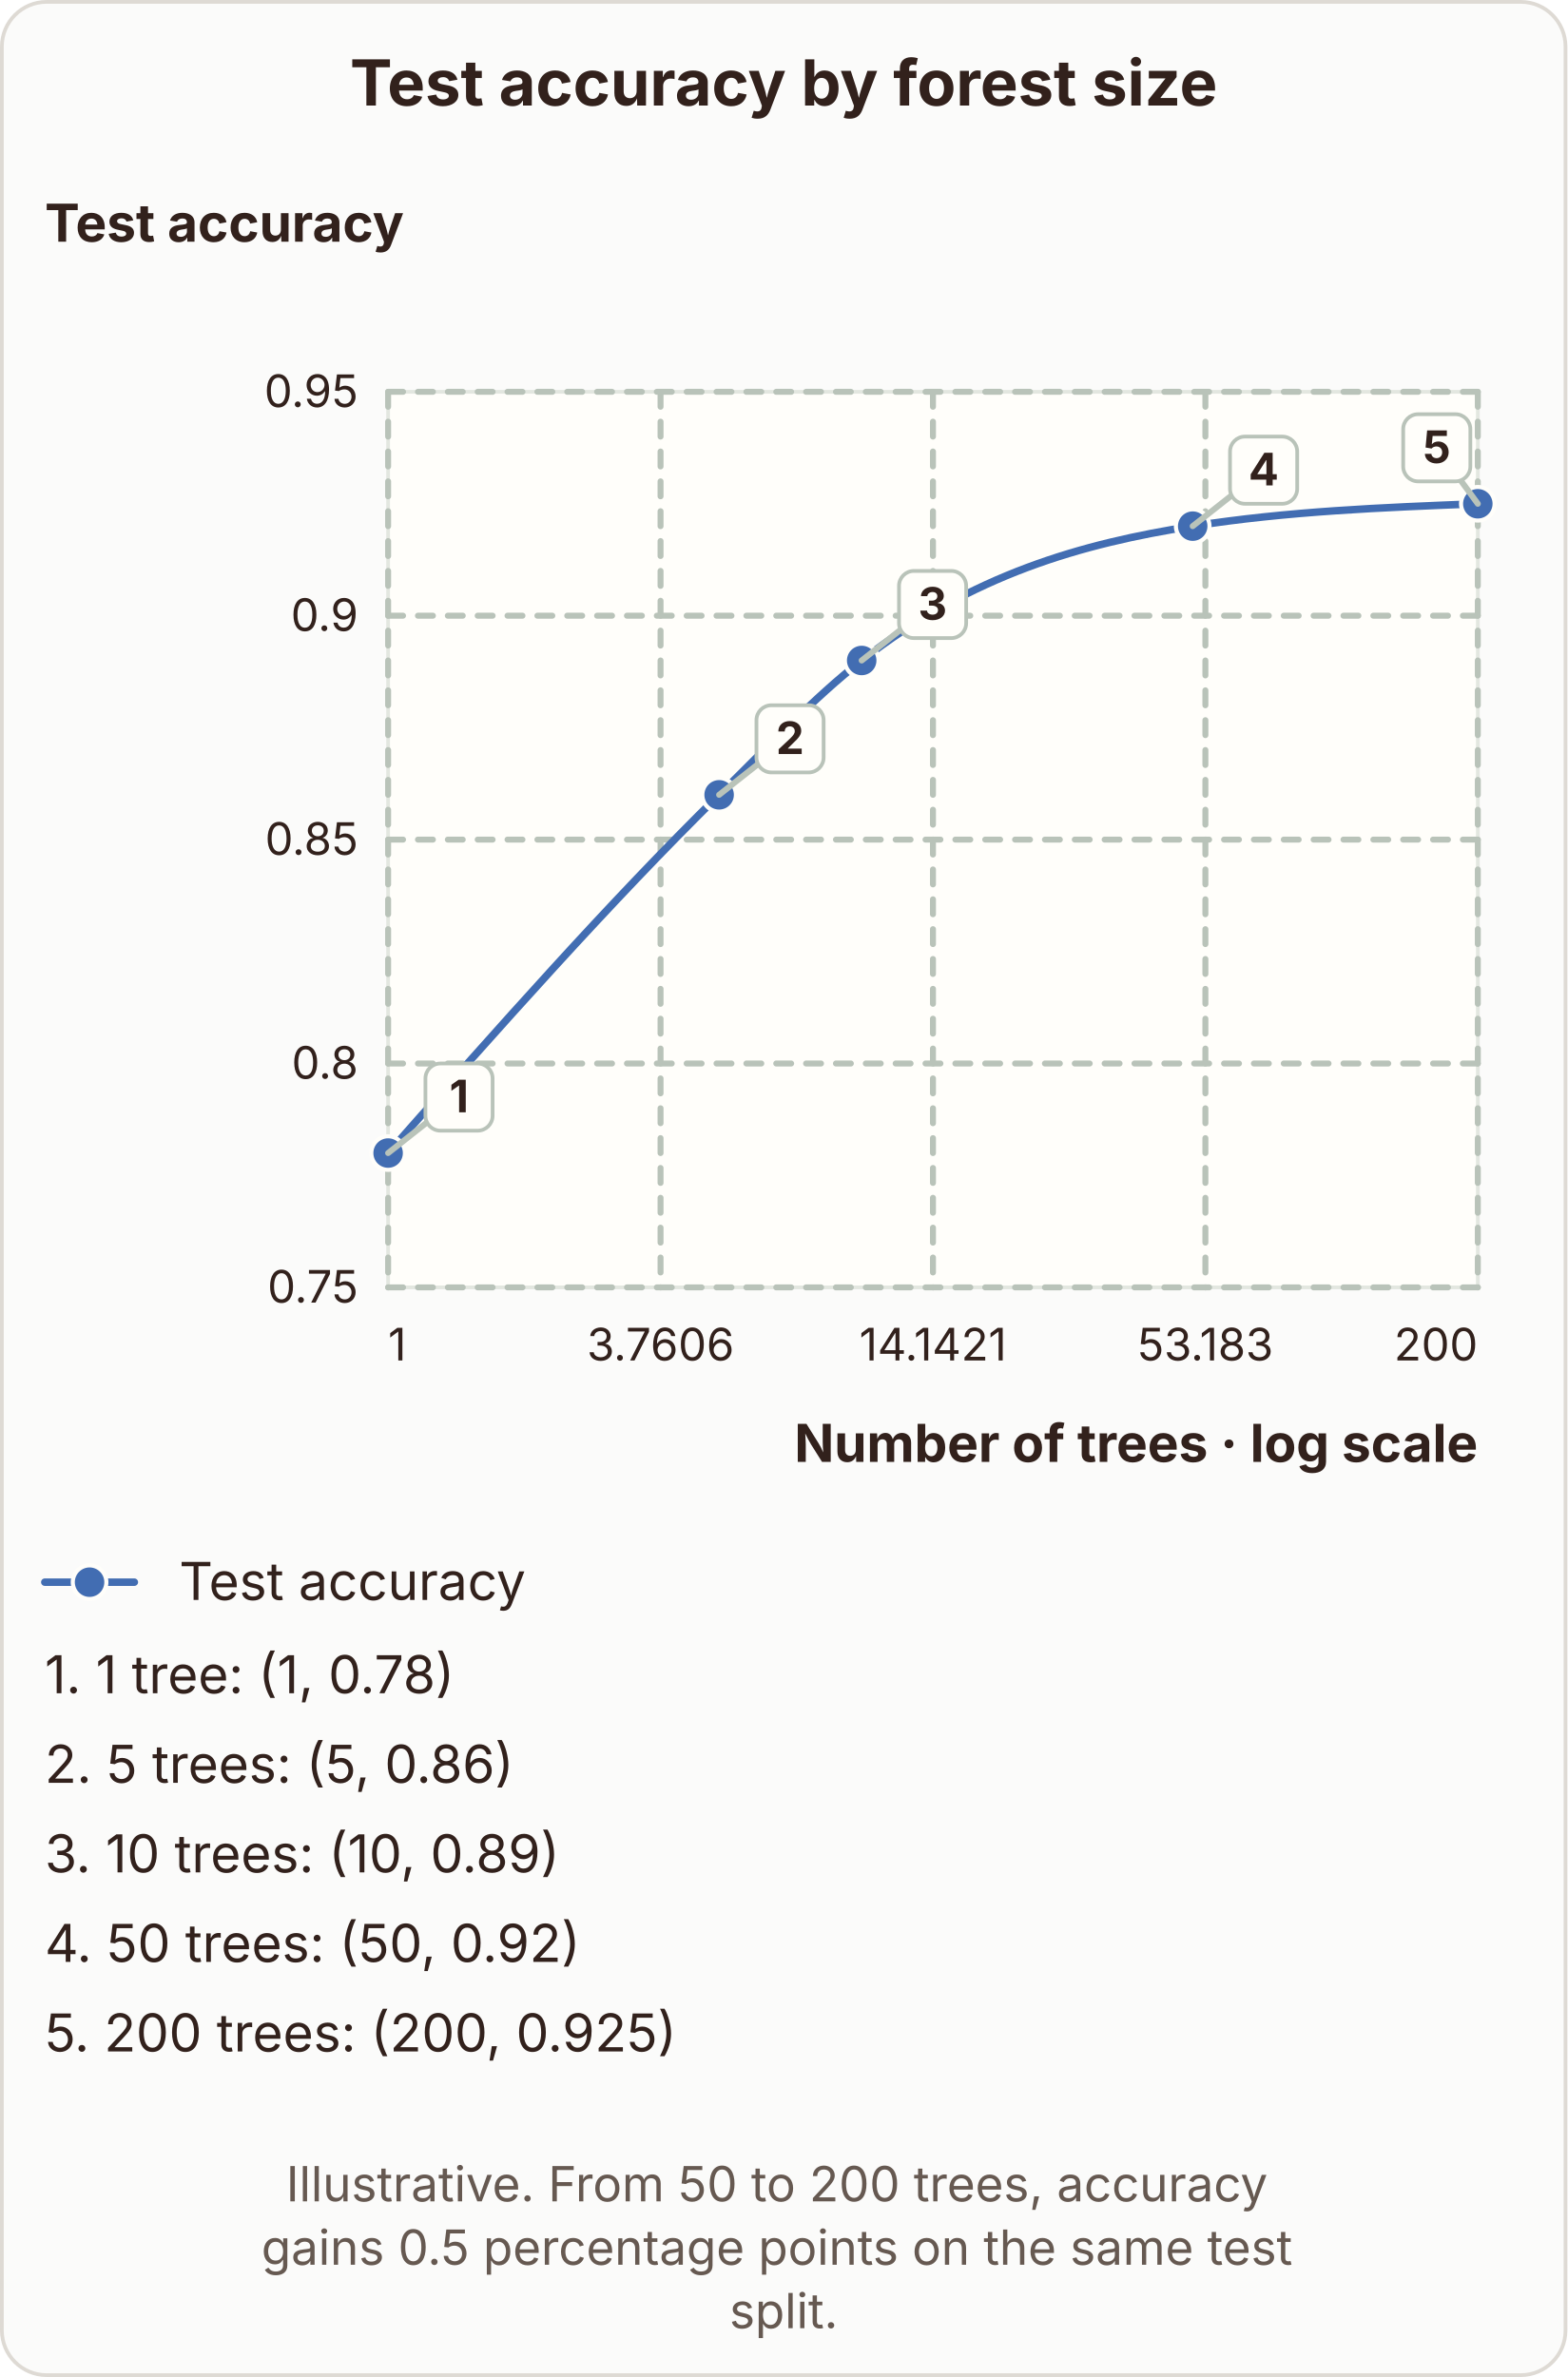
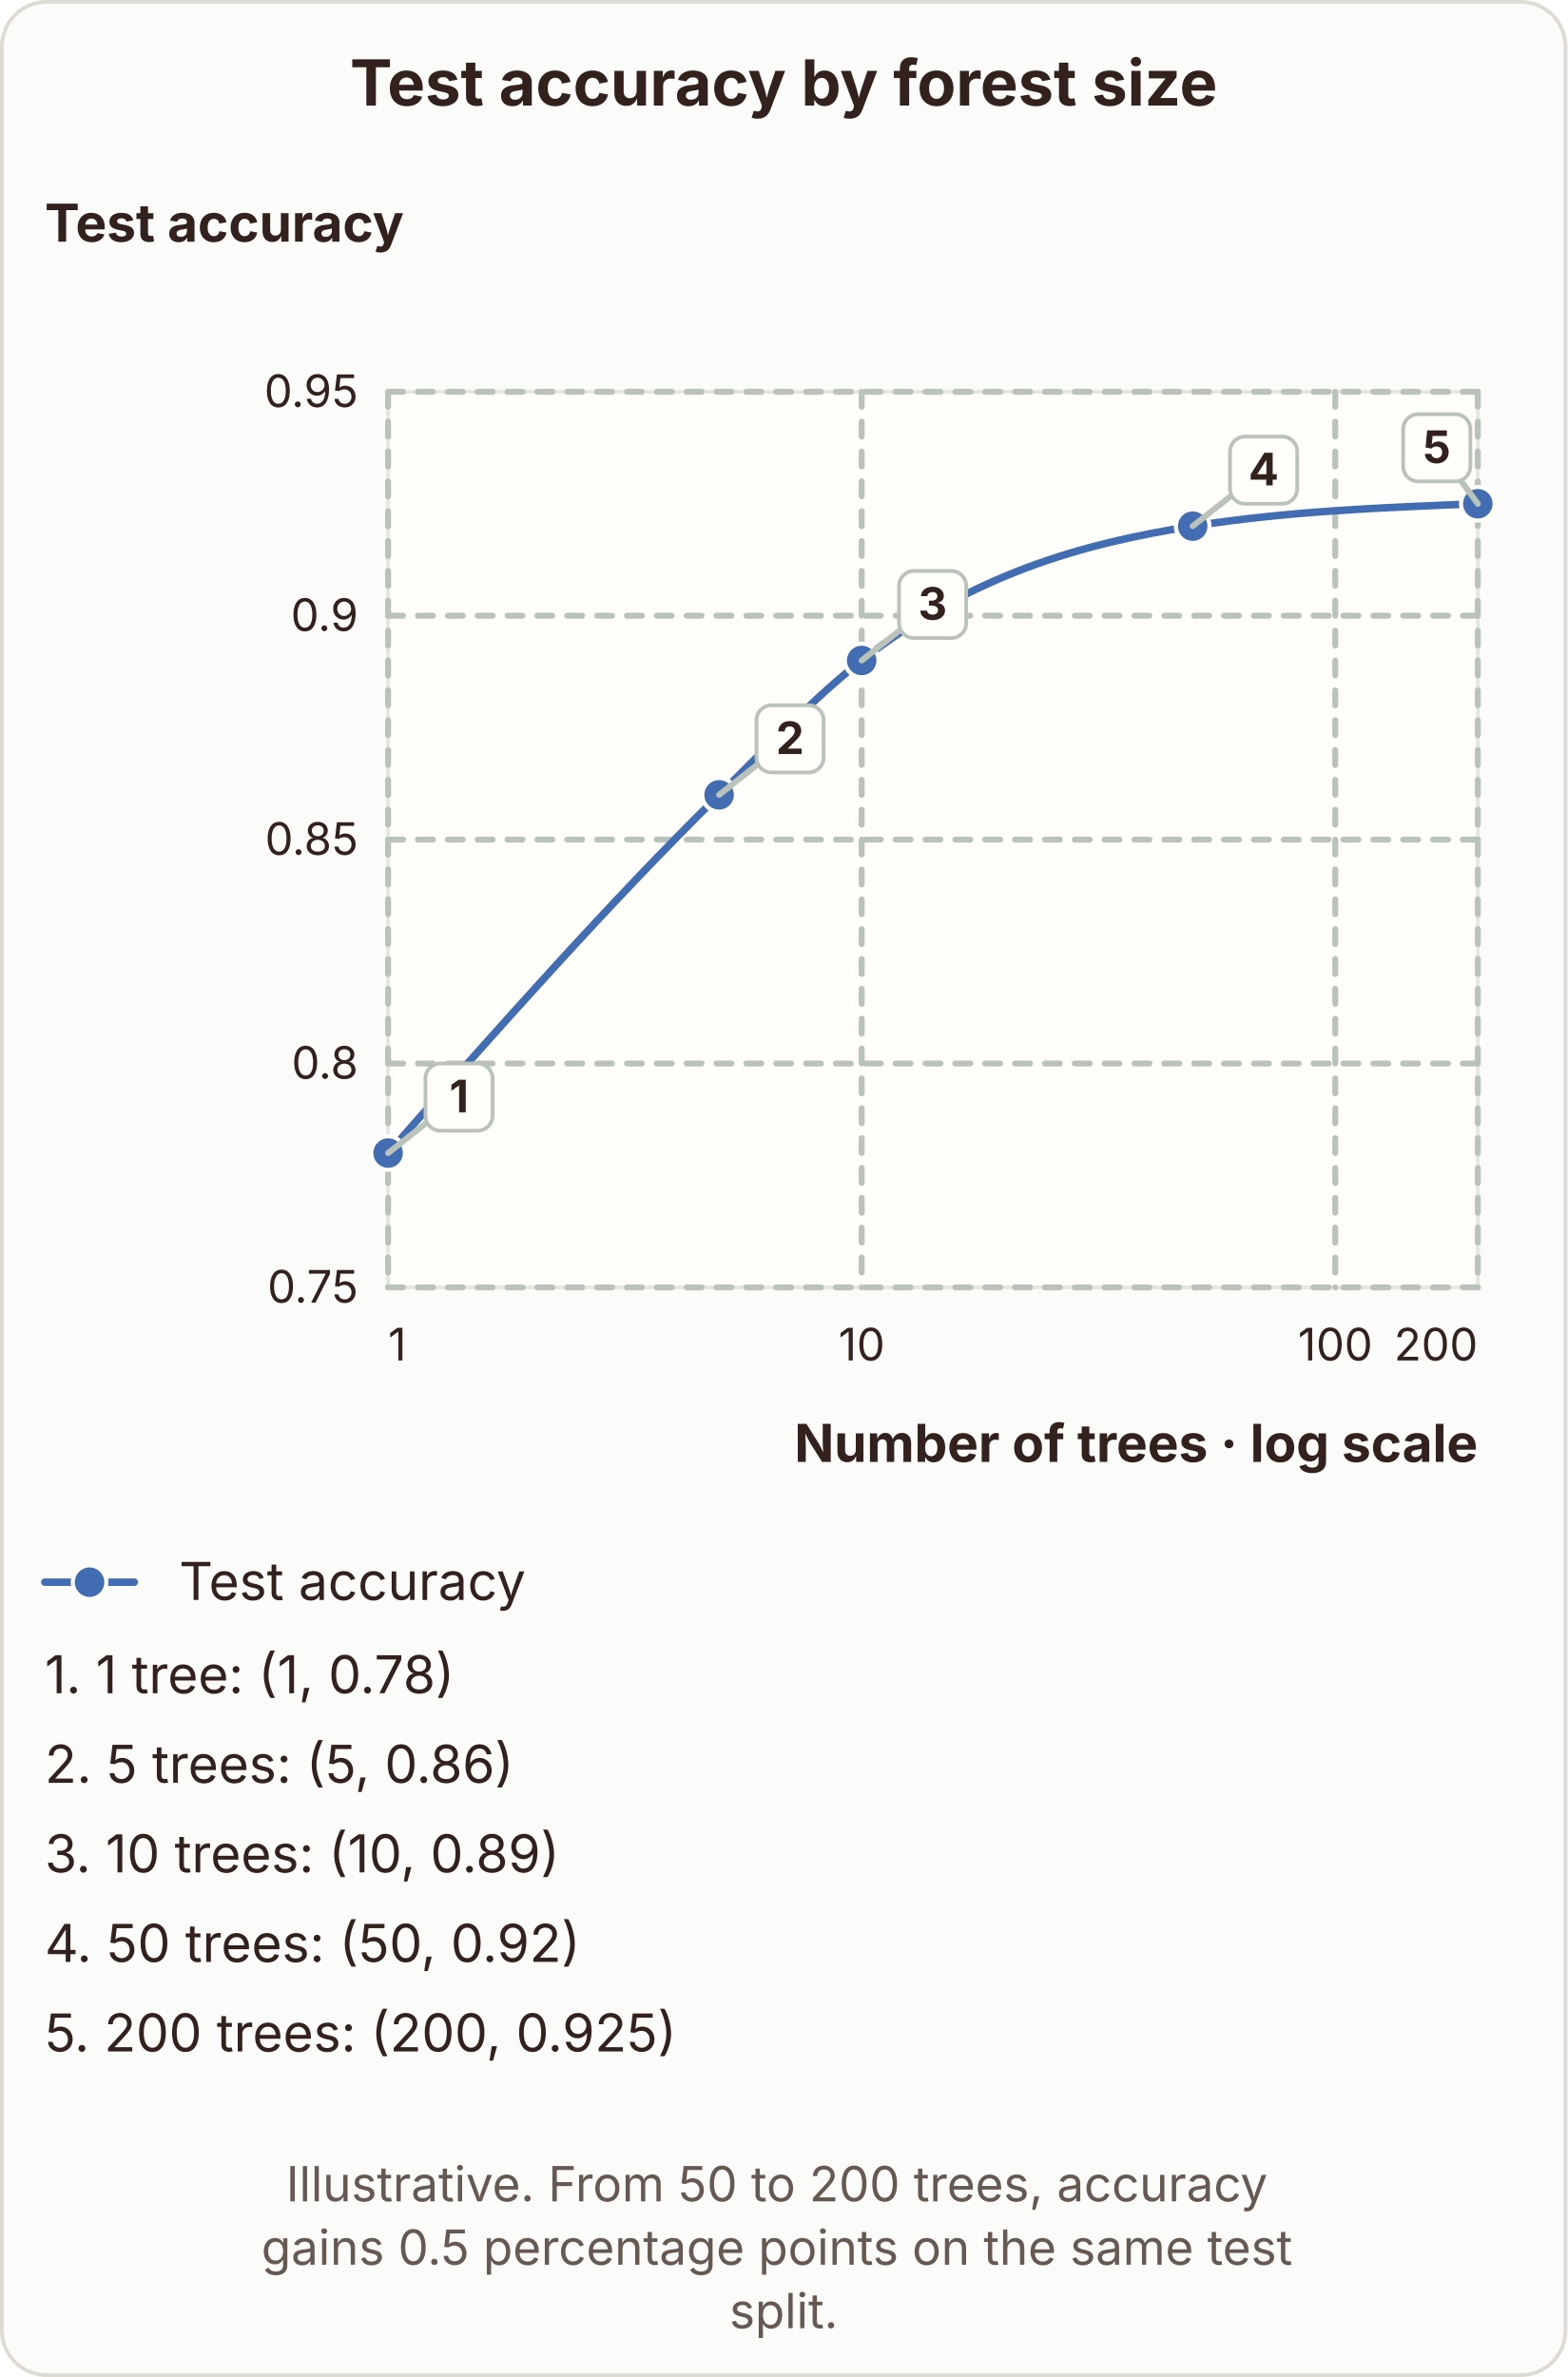
<svg xmlns="http://www.w3.org/2000/svg" width="420" height="637" viewBox="0 0 420 637" role="img" aria-label="Test accuracy by forest size Number of trees · log scale: 1 to 200 Test accuracy: 0.75 to 0.95 Test accuracy (line): 1 tree (1, 0.78); 5 trees (5, 0.86); 10 trees (10, 0.89); 50 trees (50, 0.92); 200 trees (200, 0.925) Illustrative. From 50 to 200 trees, accuracy gains 0.5 percentage points on the same test split." font-family="Inter, Liberation Sans, Arial, sans-serif" style="display:block;max-width:none;margin-inline:auto;--color-ink:#202723;--color-ink-2:#5d675f;--color-line:#e3e7e0;--viz-surface:#fffefa" data-tutor-diagram="coordinate-plot">
  <rect x="0.5" y="0.5" width="419" height="636" rx="12" fill="var(--viz-surface, #fbfbfa)" stroke="var(--color-line, #dedad4)" />
  <text x="210" y="22.5" fill="var(--color-ink, #32211c)" font-size="17" font-weight="700" text-anchor="middle">
    <tspan x="210" y="28.28">Test accuracy by forest size</tspan>
  </text>
  <g transform="translate(0 39)">
    <rect x="104" y="66" width="292" height="240" fill="#fffefa" stroke="#e3e7e0" stroke-width="1" data-tutor-plot-area="" />
    <text x="12" y="21" fill="var(--color-ink, #32211c)" font-size="14" font-weight="700" text-anchor="start">
      <tspan x="12" y="25.76">Test accuracy</tspan>
    </text>
    <polyline points="104,66 104,306" fill="none" stroke="#b9c3b9" stroke-width="1.6" stroke-dasharray="4 4" stroke-linecap="round" stroke-linejoin="round" />
-     <polyline points="177,66 177,306" fill="none" stroke="#b9c3b9" stroke-width="1.6" stroke-dasharray="4 4" stroke-linecap="round" stroke-linejoin="round" />
-     <polyline points="250,66 250,306" fill="none" stroke="#b9c3b9" stroke-width="1.6" stroke-dasharray="4 4" stroke-linecap="round" stroke-linejoin="round" />
-     <polyline points="323,66 323,306" fill="none" stroke="#b9c3b9" stroke-width="1.6" stroke-dasharray="4 4" stroke-linecap="round" stroke-linejoin="round" />
+     <polyline points="230.9,66 230.9,306" fill="none" stroke="#b9c3b9" stroke-width="1.6" stroke-dasharray="4 4" stroke-linecap="round" stroke-linejoin="round" />
+     <polyline points="357.799,66 357.799,306" fill="none" stroke="#b9c3b9" stroke-width="1.6" stroke-dasharray="4 4" stroke-linecap="round" stroke-linejoin="round" />
    <polyline points="396,66 396,306" fill="none" stroke="#b9c3b9" stroke-width="1.6" stroke-dasharray="4 4" stroke-linecap="round" stroke-linejoin="round" />
    <polyline points="104,306 396,306" fill="none" stroke="#b9c3b9" stroke-width="1.6" stroke-dasharray="4 4" stroke-linecap="round" stroke-linejoin="round" />
    <text x="96" y="306" fill="var(--color-ink, #32211c)" font-size="12" font-weight="400" text-anchor="end">
      <tspan x="96" y="310.08">0.75</tspan>
    </text>
    <polyline points="104,246 396,246" fill="none" stroke="#b9c3b9" stroke-width="1.6" stroke-dasharray="4 4" stroke-linecap="round" stroke-linejoin="round" />
    <text x="96" y="246" fill="var(--color-ink, #32211c)" font-size="12" font-weight="400" text-anchor="end">
      <tspan x="96" y="250.08">0.8</tspan>
    </text>
    <polyline points="104,186 396,186" fill="none" stroke="#b9c3b9" stroke-width="1.6" stroke-dasharray="4 4" stroke-linecap="round" stroke-linejoin="round" />
    <text x="96" y="186" fill="var(--color-ink, #32211c)" font-size="12" font-weight="400" text-anchor="end">
      <tspan x="96" y="190.08">0.85</tspan>
    </text>
    <polyline points="104,126 396,126" fill="none" stroke="#b9c3b9" stroke-width="1.6" stroke-dasharray="4 4" stroke-linecap="round" stroke-linejoin="round" />
    <text x="96" y="126" fill="var(--color-ink, #32211c)" font-size="12" font-weight="400" text-anchor="end">
      <tspan x="96" y="130.08">0.9</tspan>
    </text>
    <polyline points="104,66 396,66" fill="none" stroke="#b9c3b9" stroke-width="1.6" stroke-dasharray="4 4" stroke-linecap="round" stroke-linejoin="round" />
    <text x="96" y="66" fill="var(--color-ink, #32211c)" font-size="12" font-weight="400" text-anchor="end">
      <tspan x="96" y="70.08">0.95</tspan>
    </text>
    <text x="104" y="321.5" fill="var(--color-ink, #32211c)" font-size="12" font-weight="400" text-anchor="start">
      <tspan x="104" y="325.58">1</tspan>
    </text>
-     <text x="177" y="321.5" fill="var(--color-ink, #32211c)" font-size="12" font-weight="400" text-anchor="middle">
-       <tspan x="177" y="325.58">3.7606</tspan>
+     <text x="230.9" y="321.5" fill="var(--color-ink, #32211c)" font-size="12" font-weight="400" text-anchor="middle">
+       <tspan x="230.9" y="325.58">10</tspan>
    </text>
-     <text x="250" y="321.5" fill="var(--color-ink, #32211c)" font-size="12" font-weight="400" text-anchor="middle">
-       <tspan x="250" y="325.58">14.1421</tspan>
-     </text>
-     <text x="323" y="321.5" fill="var(--color-ink, #32211c)" font-size="12" font-weight="400" text-anchor="middle">
-       <tspan x="323" y="325.58">53.183</tspan>
+     <text x="357.799" y="321.5" fill="var(--color-ink, #32211c)" font-size="12" font-weight="400" text-anchor="middle">
+       <tspan x="357.799" y="325.58">100</tspan>
    </text>
    <text x="396" y="321.5" fill="var(--color-ink, #32211c)" font-size="12" font-weight="400" text-anchor="end">
      <tspan x="396" y="325.58">200</tspan>
    </text>
    <text x="396" y="348" fill="var(--color-ink, #32211c)" font-size="14" font-weight="700" text-anchor="end">
      <tspan x="396" y="352.76">Number of trees · log scale</tspan>
    </text>
    <polyline points="12,385 36,385" fill="none" stroke="#426db2" stroke-width="2" stroke-linejoin="round" stroke-linecap="round" />
    <circle cx="24" cy="385" r="4.5" fill="#426db2" stroke="#fffefa" stroke-width="1.1" />
    <text x="48" y="385" fill="var(--color-ink, #32211c)" font-size="14" font-weight="400" text-anchor="start">
      <tspan x="48" y="389.76">Test accuracy</tspan>
    </text>
    <text x="12" y="410" fill="var(--color-ink, #32211c)" font-size="14" font-weight="400" text-anchor="start">
      <tspan x="12" y="414.76">1. 1 tree: (1, 0.78)</tspan>
    </text>
    <text x="12" y="434" fill="var(--color-ink, #32211c)" font-size="14" font-weight="400" text-anchor="start">
      <tspan x="12" y="438.76">2. 5 trees: (5, 0.86)</tspan>
    </text>
    <text x="12" y="458" fill="var(--color-ink, #32211c)" font-size="14" font-weight="400" text-anchor="start">
      <tspan x="12" y="462.76">3. 10 trees: (10, 0.89)</tspan>
    </text>
    <text x="12" y="482" fill="var(--color-ink, #32211c)" font-size="14" font-weight="400" text-anchor="start">
      <tspan x="12" y="486.76">4. 50 trees: (50, 0.92)</tspan>
    </text>
    <text x="12" y="506" fill="var(--color-ink, #32211c)" font-size="14" font-weight="400" text-anchor="start">
      <tspan x="12" y="510.76">5. 200 trees: (200, 0.925)</tspan>
    </text>
    <path d="M104,270C133.566,236.554 163.133,203.108 192.699,174C205.433,161.464 218.166,147.943 230.9,138C260.466,114.912 290.032,106.644 319.599,102C345.066,98 370.533,97 396,96" fill="none" stroke="#426db2" stroke-width="2" stroke-linejoin="round" stroke-linecap="round" data-tutor-plot-series="Test accuracy" />
    <circle cx="104" cy="270" r="4.5" fill="#426db2" stroke="#fffefa" stroke-width="1.1" data-tutor-coordinate-point="1,0.78" />
    <circle cx="192.699" cy="174" r="4.5" fill="#426db2" stroke="#fffefa" stroke-width="1.1" data-tutor-coordinate-point="5,0.86" />
    <circle cx="230.9" cy="138" r="4.5" fill="#426db2" stroke="#fffefa" stroke-width="1.1" data-tutor-coordinate-point="10,0.89" />
    <circle cx="319.599" cy="102" r="4.5" fill="#426db2" stroke="#fffefa" stroke-width="1.1" data-tutor-coordinate-point="50,0.92" />
    <circle cx="396" cy="96" r="4.5" fill="#426db2" stroke="#fffefa" stroke-width="1.1" data-tutor-coordinate-point="200,0.925" />
    <polyline points="104,270 123,255" fill="none" stroke="#b9c3b9" stroke-width="1.6" stroke-linecap="round" stroke-linejoin="round" />
    <rect x="114" y="246" width="18" height="18" rx="4" fill="#fffefa" stroke="#b9c3b9" stroke-width="1" data-tutor-plot-badge="1" />
    <text x="123" y="255" fill="var(--color-ink, #32211c)" font-size="12" font-weight="700" text-anchor="middle">
      <tspan x="123" y="259.08">1</tspan>
    </text>
    <polyline points="192.699,174 211.699,159" fill="none" stroke="#b9c3b9" stroke-width="1.6" stroke-linecap="round" stroke-linejoin="round" />
    <rect x="202.699" y="150" width="18" height="18" rx="4" fill="#fffefa" stroke="#b9c3b9" stroke-width="1" data-tutor-plot-badge="2" />
    <text x="211.699" y="159" fill="var(--color-ink, #32211c)" font-size="12" font-weight="700" text-anchor="middle">
      <tspan x="211.699" y="163.08">2</tspan>
    </text>
    <polyline points="230.9,138 249.9,123" fill="none" stroke="#b9c3b9" stroke-width="1.6" stroke-linecap="round" stroke-linejoin="round" />
    <rect x="240.9" y="114" width="18" height="18" rx="4" fill="#fffefa" stroke="#b9c3b9" stroke-width="1" data-tutor-plot-badge="3" />
    <text x="249.9" y="123" fill="var(--color-ink, #32211c)" font-size="12" font-weight="700" text-anchor="middle">
      <tspan x="249.9" y="127.08">3</tspan>
    </text>
    <polyline points="319.599,102 338.599,87" fill="none" stroke="#b9c3b9" stroke-width="1.6" stroke-linecap="round" stroke-linejoin="round" />
    <rect x="329.599" y="78" width="18" height="18" rx="4" fill="#fffefa" stroke="#b9c3b9" stroke-width="1" data-tutor-plot-badge="4" />
    <text x="338.599" y="87" fill="var(--color-ink, #32211c)" font-size="12" font-weight="700" text-anchor="middle">
      <tspan x="338.599" y="91.08">4</tspan>
    </text>
    <polyline points="396,96 385,81" fill="none" stroke="#b9c3b9" stroke-width="1.6" stroke-linecap="round" stroke-linejoin="round" />
    <rect x="376" y="72" width="18" height="18" rx="4" fill="#fffefa" stroke="#b9c3b9" stroke-width="1" data-tutor-plot-badge="5" />
    <text x="385" y="81" fill="var(--color-ink, #32211c)" font-size="12" font-weight="700" text-anchor="middle">
      <tspan x="385" y="85.08">5</tspan>
    </text>
  </g>
  <text x="210" y="602.5" fill="var(--color-ink-2, #665951)" font-size="13" font-weight="400" text-anchor="middle">
    <tspan x="210" y="589.92">Illustrative. From 50 to 200 trees, accuracy</tspan>
    <tspan x="210" y="606.92">gains 0.5 percentage points on the same test</tspan>
    <tspan x="210" y="623.92">split.</tspan>
  </text>
</svg>
